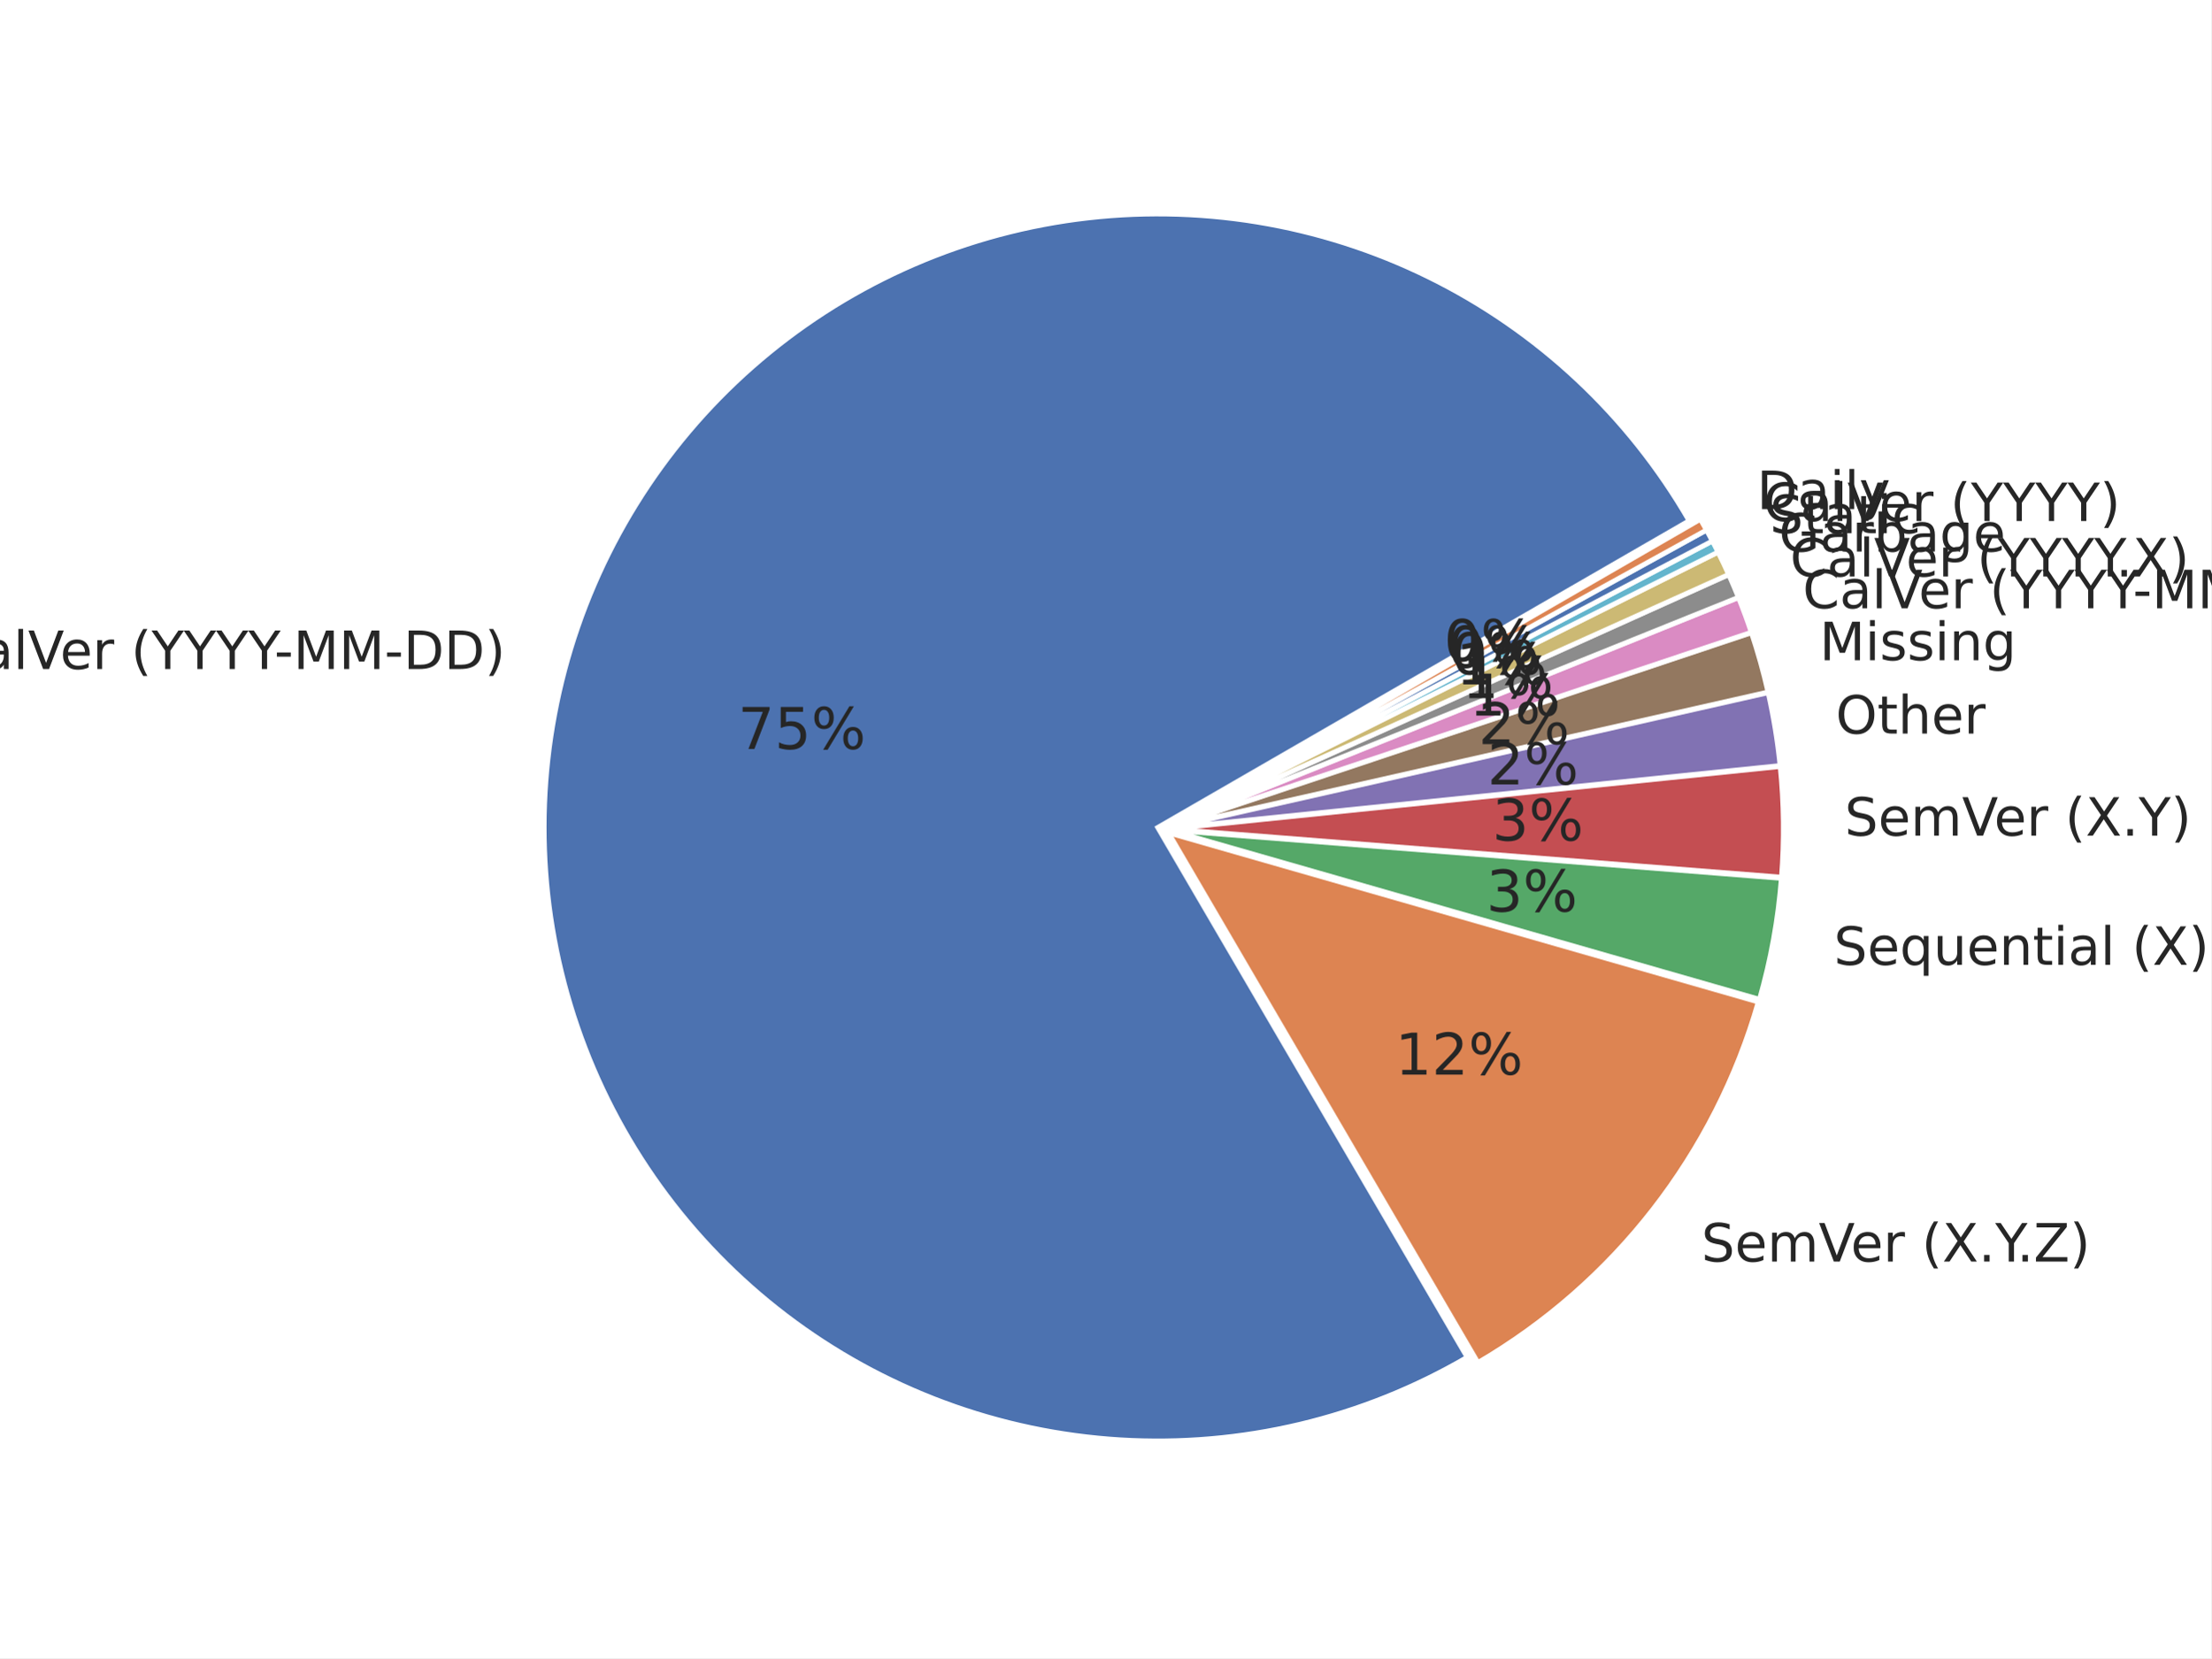
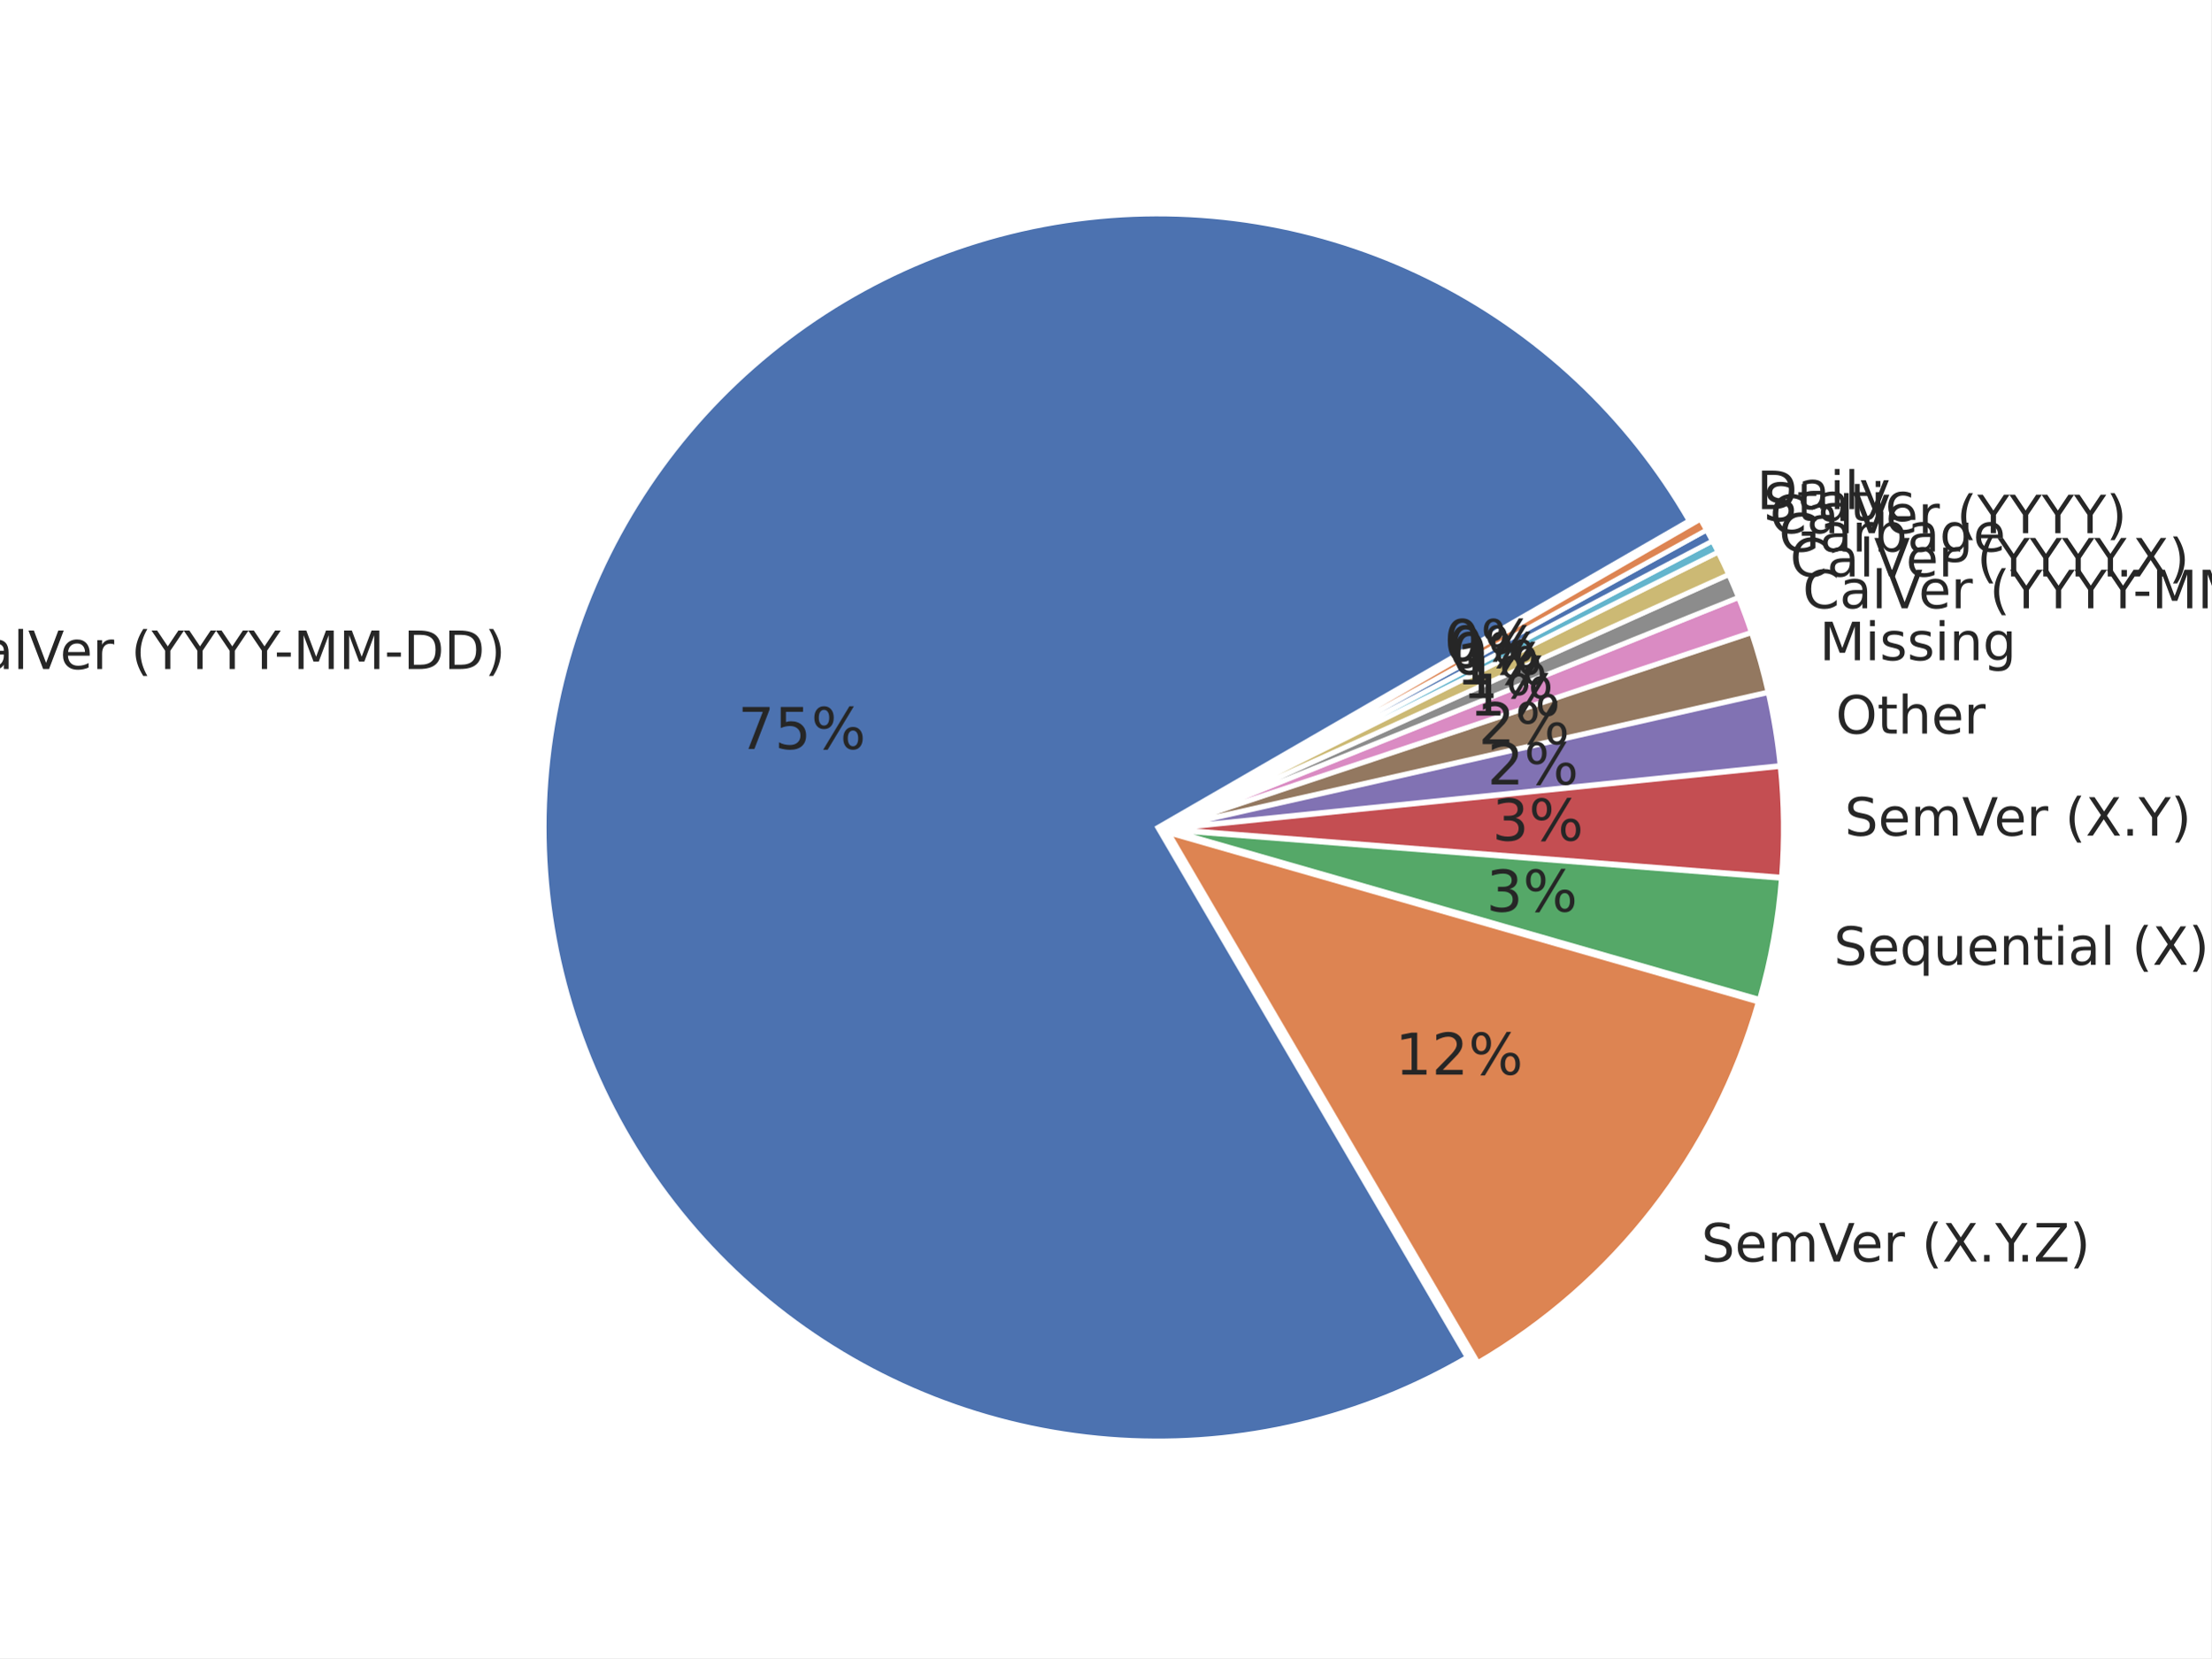
<svg xmlns="http://www.w3.org/2000/svg" xmlns:xlink="http://www.w3.org/1999/xlink" width="460.8pt" height="345.6pt" viewBox="0 0 460.8 345.6" version="1.1">
  <defs>
    <style type="text/css">*{stroke-linejoin: round; stroke-linecap: butt}</style>
  </defs>
  <g id="figure_1">
    <g id="patch_1">
      <path d="M 0 345.6  L 460.8 345.6  L 460.8 0  L 0 0  z " style="fill: #ffffff" />
    </g>
    <g id="axes_1">
      <g id="matplotlib.axis_1" />
      <g id="matplotlib.axis_2" />
      <g id="patch_2">
        <path d="M 352.012 108.536  C 345.717 97.633 337.846 87.719 328.654 79.116  C 319.463 70.512 309.051 63.313 297.756 57.752  C 286.461 52.19 274.406 48.328 261.982 46.289  C 249.559 44.249 236.902 44.056 224.422 45.715  C 211.941 47.374 199.775 50.867 188.315 56.081  C 176.855 61.295 166.229 68.173 156.779 76.492  C 147.329 84.811 139.159 94.48 132.534 105.186  C 125.909 115.892 120.902 127.517 117.674 139.686  C 114.446 151.856 113.033 164.435 113.48 177.017  C 113.927 189.599 116.231 202.046 120.315 213.955  C 124.399 225.864 130.22 237.105 137.589 247.313  C 144.957 257.521 153.793 266.586 163.81 274.212  C 173.827 281.839 184.916 287.944 196.717 292.331  C 208.518 296.718 220.902 299.338 233.468 300.106  C 246.035 300.874 258.646 299.782 270.894 296.866  C 283.141 293.949 294.891 289.24 305.762 282.89  L 241.271 172.472  z " style="fill: #4c72b0; stroke: #ffffff; stroke-linejoin: miter" />
      </g>
      <g id="patch_3">
        <path d="M 308.008 284.003  C 322.088 275.779 334.467 264.937 344.474 252.063  C 354.482 239.189 361.935 224.519 366.431 208.845  L 243.517 173.585  z " style="fill: #dd8452; stroke: #ffffff; stroke-linejoin: miter" />
      </g>
      <g id="patch_4">
        <path d="M 366.68 208.288  C 367.86 204.175 368.833 200.005 369.595 195.794  C 370.356 191.583 370.906 187.337 371.243 183.071  L 243.766 173.028  z " style="fill: #55a868; stroke: #ffffff; stroke-linejoin: miter" />
      </g>
      <g id="patch_5">
        <path d="M 371.263 182.828  C 371.565 178.989 371.694 175.138 371.649 171.288  C 371.604 167.437 371.385 163.59 370.993 159.759  L 243.786 172.785  z " style="fill: #c44e52; stroke: #ffffff; stroke-linejoin: miter" />
      </g>
      <g id="patch_6">
        <path d="M 370.976 159.568  C 370.714 157.014 370.376 154.469 369.961 151.935  C 369.547 149.402 369.056 146.882 368.489 144.378  L 243.769 172.593  z " style="fill: #8172b3; stroke: #ffffff; stroke-linejoin: miter" />
      </g>
      <g id="patch_7">
        <path d="M 368.459 144.24  C 367.987 142.153 367.463 140.079 366.886 138.019  C 366.31 135.959 365.683 133.913 365.004 131.885  L 243.739 172.456  z " style="fill: #937860; stroke: #ffffff; stroke-linejoin: miter" />
      </g>
      <g id="patch_8">
        <path d="M 364.972 131.787  C 364.565 130.57 364.14 129.359 363.696 128.155  C 363.252 126.95 362.79 125.753 362.311 124.562  L 243.707 172.358  z " style="fill: #da8bc3; stroke: #ffffff; stroke-linejoin: miter" />
      </g>
      <g id="patch_9">
        <path d="M 362.287 124.502  C 361.967 123.709 361.639 122.918 361.304 122.131  C 360.968 121.344 360.624 120.561 360.273 119.781  L 243.683 172.298  z " style="fill: #8c8c8c; stroke: #ffffff; stroke-linejoin: miter" />
      </g>
      <g id="patch_10">
        <path d="M 360.252 119.734  C 359.901 118.954 359.541 118.177 359.174 117.404  C 358.807 116.631 358.433 115.862 358.05 115.097  L 243.662 172.252  z " style="fill: #ccb974; stroke: #ffffff; stroke-linejoin: miter" />
      </g>
      <g id="patch_11">
        <path d="M 358.033 115.062  C 357.842 114.679 357.649 114.298 357.454 113.917  C 357.259 113.536 357.062 113.156 356.863 112.777  L 243.645 172.217  z " style="fill: #64b5cd; stroke: #ffffff; stroke-linejoin: miter" />
      </g>
      <g id="patch_12">
        <path d="M 356.851 112.755  C 356.652 112.376 356.451 111.998 356.249 111.621  C 356.046 111.245 355.841 110.869 355.635 110.494  L 243.633 172.194  z " style="fill: #4c72b0; stroke: #ffffff; stroke-linejoin: miter" />
      </g>
      <g id="patch_13">
        <path d="M 355.623 110.472  C 355.416 110.097 355.208 109.723 354.998 109.351  C 354.787 108.978 354.575 108.606 354.361 108.236  L 243.621 172.172  z " style="fill: #dd8452; stroke: #ffffff; stroke-linejoin: miter" />
      </g>
      <g id="text_1">
        <g style="fill: #262626" transform="translate(-11.6332 139.4432) scale(0.11 -0.11)">
          <defs>
            <path id="DejaVuSans-43" d="M 4122 4306  L 4122 3641  Q 3803 3938 3442 4084  Q 3081 4231 2675 4231  Q 1875 4231 1450 3742  Q 1025 3253 1025 2328  Q 1025 1406 1450 917  Q 1875 428 2675 428  Q 3081 428 3442 575  Q 3803 722 4122 1019  L 4122 359  Q 3791 134 3420 21  Q 3050 -91 2638 -91  Q 1578 -91 968 557  Q 359 1206 359 2328  Q 359 3453 968 4101  Q 1578 4750 2638 4750  Q 3056 4750 3426 4639  Q 3797 4528 4122 4306  z " transform="scale(0.015625)" />
            <path id="DejaVuSans-61" d="M 2194 1759  Q 1497 1759 1228 1600  Q 959 1441 959 1056  Q 959 750 1161 570  Q 1363 391 1709 391  Q 2188 391 2477 730  Q 2766 1069 2766 1631  L 2766 1759  L 2194 1759  z M 3341 1997  L 3341 0  L 2766 0  L 2766 531  Q 2569 213 2275 61  Q 1981 -91 1556 -91  Q 1019 -91 701 211  Q 384 513 384 1019  Q 384 1609 779 1909  Q 1175 2209 1959 2209  L 2766 2209  L 2766 2266  Q 2766 2663 2505 2880  Q 2244 3097 1772 3097  Q 1472 3097 1187 3025  Q 903 2953 641 2809  L 641 3341  Q 956 3463 1253 3523  Q 1550 3584 1831 3584  Q 2591 3584 2966 3190  Q 3341 2797 3341 1997  z " transform="scale(0.015625)" />
            <path id="DejaVuSans-6c" d="M 603 4863  L 1178 4863  L 1178 0  L 603 0  L 603 4863  z " transform="scale(0.015625)" />
            <path id="DejaVuSans-56" d="M 1831 0  L 50 4666  L 709 4666  L 2188 738  L 3669 4666  L 4325 4666  L 2547 0  L 1831 0  z " transform="scale(0.015625)" />
            <path id="DejaVuSans-65" d="M 3597 1894  L 3597 1613  L 953 1613  Q 991 1019 1311 708  Q 1631 397 2203 397  Q 2534 397 2845 478  Q 3156 559 3463 722  L 3463 178  Q 3153 47 2828 -22  Q 2503 -91 2169 -91  Q 1331 -91 842 396  Q 353 884 353 1716  Q 353 2575 817 3079  Q 1281 3584 2069 3584  Q 2775 3584 3186 3129  Q 3597 2675 3597 1894  z M 3022 2063  Q 3016 2534 2758 2815  Q 2500 3097 2075 3097  Q 1594 3097 1305 2825  Q 1016 2553 972 2059  L 3022 2063  z " transform="scale(0.015625)" />
            <path id="DejaVuSans-72" d="M 2631 2963  Q 2534 3019 2420 3045  Q 2306 3072 2169 3072  Q 1681 3072 1420 2755  Q 1159 2438 1159 1844  L 1159 0  L 581 0  L 581 3500  L 1159 3500  L 1159 2956  Q 1341 3275 1631 3429  Q 1922 3584 2338 3584  Q 2397 3584 2469 3576  Q 2541 3569 2628 3553  L 2631 2963  z " transform="scale(0.015625)" />
            <path id="DejaVuSans-20" transform="scale(0.015625)" />
            <path id="DejaVuSans-28" d="M 1984 4856  Q 1566 4138 1362 3434  Q 1159 2731 1159 2009  Q 1159 1288 1364 580  Q 1569 -128 1984 -844  L 1484 -844  Q 1016 -109 783 600  Q 550 1309 550 2009  Q 550 2706 781 3412  Q 1013 4119 1484 4856  L 1984 4856  z " transform="scale(0.015625)" />
            <path id="DejaVuSans-59" d="M -13 4666  L 666 4666  L 1959 2747  L 3244 4666  L 3922 4666  L 2272 2222  L 2272 0  L 1638 0  L 1638 2222  L -13 4666  z " transform="scale(0.015625)" />
            <path id="DejaVuSans-2d" d="M 313 2009  L 1997 2009  L 1997 1497  L 313 1497  L 313 2009  z " transform="scale(0.015625)" />
            <path id="DejaVuSans-4d" d="M 628 4666  L 1569 4666  L 2759 1491  L 3956 4666  L 4897 4666  L 4897 0  L 4281 0  L 4281 4097  L 3078 897  L 2444 897  L 1241 4097  L 1241 0  L 628 0  L 628 4666  z " transform="scale(0.015625)" />
            <path id="DejaVuSans-44" d="M 1259 4147  L 1259 519  L 2022 519  Q 2988 519 3436 956  Q 3884 1394 3884 2338  Q 3884 3275 3436 3711  Q 2988 4147 2022 4147  L 1259 4147  z M 628 4666  L 1925 4666  Q 3281 4666 3915 4102  Q 4550 3538 4550 2338  Q 4550 1131 3912 565  Q 3275 0 1925 0  L 628 0  L 628 4666  z " transform="scale(0.015625)" />
            <path id="DejaVuSans-29" d="M 513 4856  L 1013 4856  Q 1481 4119 1714 3412  Q 1947 2706 1947 2009  Q 1947 1309 1714 600  Q 1481 -109 1013 -844  L 513 -844  Q 928 -128 1133 580  Q 1338 1288 1338 2009  Q 1338 2731 1133 3434  Q 928 4138 513 4856  z " transform="scale(0.015625)" />
          </defs>
          <use xlink:href="#DejaVuSans-43" />
          <use xlink:href="#DejaVuSans-61" transform="translate(69.82422 0)" />
          <use xlink:href="#DejaVuSans-6c" transform="translate(131.1035 0)" />
          <use xlink:href="#DejaVuSans-56" transform="translate(158.8867 0)" />
          <use xlink:href="#DejaVuSans-65" transform="translate(219.5449 0)" />
          <use xlink:href="#DejaVuSans-72" transform="translate(281.0684 0)" />
          <use xlink:href="#DejaVuSans-20" transform="translate(322.1816 0)" />
          <use xlink:href="#DejaVuSans-28" transform="translate(353.9688 0)" />
          <use xlink:href="#DejaVuSans-59" transform="translate(392.9824 0)" />
          <use xlink:href="#DejaVuSans-59" transform="translate(454.0664 0)" />
          <use xlink:href="#DejaVuSans-59" transform="translate(515.1504 0)" />
          <use xlink:href="#DejaVuSans-59" transform="translate(576.2344 0)" />
          <use xlink:href="#DejaVuSans-2d" transform="translate(625.4434 0)" />
          <use xlink:href="#DejaVuSans-4d" transform="translate(661.5273 0)" />
          <use xlink:href="#DejaVuSans-4d" transform="translate(747.8066 0)" />
          <use xlink:href="#DejaVuSans-2d" transform="translate(834.0859 0)" />
          <use xlink:href="#DejaVuSans-44" transform="translate(870.1699 0)" />
          <use xlink:href="#DejaVuSans-44" transform="translate(947.1719 0)" />
          <use xlink:href="#DejaVuSans-29" transform="translate(1024.174 0)" />
        </g>
      </g>
      <g id="text_2">
        <g style="fill: #262626" transform="translate(153.7768 156.112) scale(0.12 -0.12)">
          <defs>
            <path id="DejaVuSans-37" d="M 525 4666  L 3525 4666  L 3525 4397  L 1831 0  L 1172 0  L 2766 4134  L 525 4134  L 525 4666  z " transform="scale(0.015625)" />
            <path id="DejaVuSans-35" d="M 691 4666  L 3169 4666  L 3169 4134  L 1269 4134  L 1269 2991  Q 1406 3038 1543 3061  Q 1681 3084 1819 3084  Q 2600 3084 3056 2656  Q 3513 2228 3513 1497  Q 3513 744 3044 326  Q 2575 -91 1722 -91  Q 1428 -91 1123 -41  Q 819 9 494 109  L 494 744  Q 775 591 1075 516  Q 1375 441 1709 441  Q 2250 441 2565 725  Q 2881 1009 2881 1497  Q 2881 1984 2565 2268  Q 2250 2553 1709 2553  Q 1456 2553 1204 2497  Q 953 2441 691 2322  L 691 4666  z " transform="scale(0.015625)" />
            <path id="DejaVuSans-25" d="M 4653 2053  Q 4381 2053 4226 1822  Q 4072 1591 4072 1178  Q 4072 772 4226 539  Q 4381 306 4653 306  Q 4919 306 5073 539  Q 5228 772 5228 1178  Q 5228 1588 5073 1820  Q 4919 2053 4653 2053  z M 4653 2450  Q 5147 2450 5437 2106  Q 5728 1763 5728 1178  Q 5728 594 5436 251  Q 5144 -91 4653 -91  Q 4153 -91 3862 251  Q 3572 594 3572 1178  Q 3572 1766 3864 2108  Q 4156 2450 4653 2450  z M 1428 4353  Q 1159 4353 1004 4120  Q 850 3888 850 3481  Q 850 3069 1003 2837  Q 1156 2606 1428 2606  Q 1700 2606 1854 2837  Q 2009 3069 2009 3481  Q 2009 3884 1853 4118  Q 1697 4353 1428 4353  z M 4250 4750  L 4750 4750  L 1831 -91  L 1331 -91  L 4250 4750  z M 1428 4750  Q 1922 4750 2215 4408  Q 2509 4066 2509 3481  Q 2509 2891 2217 2550  Q 1925 2209 1428 2209  Q 931 2209 642 2551  Q 353 2894 353 3481  Q 353 4063 643 4406  Q 934 4750 1428 4750  z " transform="scale(0.015625)" />
          </defs>
          <use xlink:href="#DejaVuSans-37" />
          <use xlink:href="#DejaVuSans-35" transform="translate(63.62305 0)" />
          <use xlink:href="#DejaVuSans-25" transform="translate(127.2461 0)" />
        </g>
      </g>
      <g id="text_3">
        <g style="fill: #262626" transform="translate(354.5699 262.9463) scale(0.11 -0.11)">
          <defs>
            <path id="DejaVuSans-53" d="M 3425 4513  L 3425 3897  Q 3066 4069 2747 4153  Q 2428 4238 2131 4238  Q 1616 4238 1336 4038  Q 1056 3838 1056 3469  Q 1056 3159 1242 3001  Q 1428 2844 1947 2747  L 2328 2669  Q 3034 2534 3370 2195  Q 3706 1856 3706 1288  Q 3706 609 3251 259  Q 2797 -91 1919 -91  Q 1588 -91 1214 -16  Q 841 59 441 206  L 441 856  Q 825 641 1194 531  Q 1563 422 1919 422  Q 2459 422 2753 634  Q 3047 847 3047 1241  Q 3047 1584 2836 1778  Q 2625 1972 2144 2069  L 1759 2144  Q 1053 2284 737 2584  Q 422 2884 422 3419  Q 422 4038 858 4394  Q 1294 4750 2059 4750  Q 2388 4750 2728 4690  Q 3069 4631 3425 4513  z " transform="scale(0.015625)" />
            <path id="DejaVuSans-6d" d="M 3328 2828  Q 3544 3216 3844 3400  Q 4144 3584 4550 3584  Q 5097 3584 5394 3201  Q 5691 2819 5691 2113  L 5691 0  L 5113 0  L 5113 2094  Q 5113 2597 4934 2840  Q 4756 3084 4391 3084  Q 3944 3084 3684 2787  Q 3425 2491 3425 1978  L 3425 0  L 2847 0  L 2847 2094  Q 2847 2600 2669 2842  Q 2491 3084 2119 3084  Q 1678 3084 1418 2786  Q 1159 2488 1159 1978  L 1159 0  L 581 0  L 581 3500  L 1159 3500  L 1159 2956  Q 1356 3278 1631 3431  Q 1906 3584 2284 3584  Q 2666 3584 2933 3390  Q 3200 3197 3328 2828  z " transform="scale(0.015625)" />
            <path id="DejaVuSans-58" d="M 403 4666  L 1081 4666  L 2241 2931  L 3406 4666  L 4084 4666  L 2584 2425  L 4184 0  L 3506 0  L 2194 1984  L 872 0  L 191 0  L 1856 2491  L 403 4666  z " transform="scale(0.015625)" />
            <path id="DejaVuSans-2e" d="M 684 794  L 1344 794  L 1344 0  L 684 0  L 684 794  z " transform="scale(0.015625)" />
            <path id="DejaVuSans-5a" d="M 359 4666  L 4025 4666  L 4025 4184  L 1075 531  L 4097 531  L 4097 0  L 288 0  L 288 481  L 3238 4134  L 359 4134  L 359 4666  z " transform="scale(0.015625)" />
          </defs>
          <use xlink:href="#DejaVuSans-53" />
          <use xlink:href="#DejaVuSans-65" transform="translate(63.47656 0)" />
          <use xlink:href="#DejaVuSans-6d" transform="translate(125 0)" />
          <use xlink:href="#DejaVuSans-56" transform="translate(222.4121 0)" />
          <use xlink:href="#DejaVuSans-65" transform="translate(283.0703 0)" />
          <use xlink:href="#DejaVuSans-72" transform="translate(344.5938 0)" />
          <use xlink:href="#DejaVuSans-20" transform="translate(385.707 0)" />
          <use xlink:href="#DejaVuSans-28" transform="translate(417.4941 0)" />
          <use xlink:href="#DejaVuSans-58" transform="translate(456.5078 0)" />
          <use xlink:href="#DejaVuSans-2e" transform="translate(525.0137 0)" />
          <use xlink:href="#DejaVuSans-59" transform="translate(556.8008 0)" />
          <use xlink:href="#DejaVuSans-2e" transform="translate(597.6348 0)" />
          <use xlink:href="#DejaVuSans-5a" transform="translate(629.4219 0)" />
          <use xlink:href="#DejaVuSans-29" transform="translate(697.9277 0)" />
        </g>
      </g>
      <g id="text_4">
        <g style="fill: #262626" transform="translate(290.7553 223.9831) scale(0.12 -0.12)">
          <defs>
            <path id="DejaVuSans-31" d="M 794 531  L 1825 531  L 1825 4091  L 703 3866  L 703 4441  L 1819 4666  L 2450 4666  L 2450 531  L 3481 531  L 3481 0  L 794 0  L 794 531  z " transform="scale(0.015625)" />
            <path id="DejaVuSans-32" d="M 1228 531  L 3431 531  L 3431 0  L 469 0  L 469 531  Q 828 903 1448 1529  Q 2069 2156 2228 2338  Q 2531 2678 2651 2914  Q 2772 3150 2772 3378  Q 2772 3750 2511 3984  Q 2250 4219 1831 4219  Q 1534 4219 1204 4116  Q 875 4013 500 3803  L 500 4441  Q 881 4594 1212 4672  Q 1544 4750 1819 4750  Q 2544 4750 2975 4387  Q 3406 4025 3406 3419  Q 3406 3131 3298 2873  Q 3191 2616 2906 2266  Q 2828 2175 2409 1742  Q 1991 1309 1228 531  z " transform="scale(0.015625)" />
          </defs>
          <use xlink:href="#DejaVuSans-31" />
          <use xlink:href="#DejaVuSans-32" transform="translate(63.62305 0)" />
          <use xlink:href="#DejaVuSans-25" transform="translate(127.2461 0)" />
        </g>
      </g>
      <g id="text_5">
        <g style="fill: #262626" transform="translate(382.1775 201.1059) scale(0.11 -0.11)">
          <defs>
            <path id="DejaVuSans-71" d="M 947 1747  Q 947 1113 1208 752  Q 1469 391 1925 391  Q 2381 391 2643 752  Q 2906 1113 2906 1747  Q 2906 2381 2643 2742  Q 2381 3103 1925 3103  Q 1469 3103 1208 2742  Q 947 2381 947 1747  z M 2906 525  Q 2725 213 2448 61  Q 2172 -91 1784 -91  Q 1150 -91 751 415  Q 353 922 353 1747  Q 353 2572 751 3078  Q 1150 3584 1784 3584  Q 2172 3584 2448 3432  Q 2725 3281 2906 2969  L 2906 3500  L 3481 3500  L 3481 -1331  L 2906 -1331  L 2906 525  z " transform="scale(0.015625)" />
            <path id="DejaVuSans-75" d="M 544 1381  L 544 3500  L 1119 3500  L 1119 1403  Q 1119 906 1312 657  Q 1506 409 1894 409  Q 2359 409 2629 706  Q 2900 1003 2900 1516  L 2900 3500  L 3475 3500  L 3475 0  L 2900 0  L 2900 538  Q 2691 219 2414 64  Q 2138 -91 1772 -91  Q 1169 -91 856 284  Q 544 659 544 1381  z M 1991 3584  L 1991 3584  z " transform="scale(0.015625)" />
            <path id="DejaVuSans-6e" d="M 3513 2113  L 3513 0  L 2938 0  L 2938 2094  Q 2938 2591 2744 2837  Q 2550 3084 2163 3084  Q 1697 3084 1428 2787  Q 1159 2491 1159 1978  L 1159 0  L 581 0  L 581 3500  L 1159 3500  L 1159 2956  Q 1366 3272 1645 3428  Q 1925 3584 2291 3584  Q 2894 3584 3203 3211  Q 3513 2838 3513 2113  z " transform="scale(0.015625)" />
            <path id="DejaVuSans-74" d="M 1172 4494  L 1172 3500  L 2356 3500  L 2356 3053  L 1172 3053  L 1172 1153  Q 1172 725 1289 603  Q 1406 481 1766 481  L 2356 481  L 2356 0  L 1766 0  Q 1100 0 847 248  Q 594 497 594 1153  L 594 3053  L 172 3053  L 172 3500  L 594 3500  L 594 4494  L 1172 4494  z " transform="scale(0.015625)" />
            <path id="DejaVuSans-69" d="M 603 3500  L 1178 3500  L 1178 0  L 603 0  L 603 3500  z M 603 4863  L 1178 4863  L 1178 4134  L 603 4134  L 603 4863  z " transform="scale(0.015625)" />
          </defs>
          <use xlink:href="#DejaVuSans-53" />
          <use xlink:href="#DejaVuSans-65" transform="translate(63.47656 0)" />
          <use xlink:href="#DejaVuSans-71" transform="translate(125 0)" />
          <use xlink:href="#DejaVuSans-75" transform="translate(188.4766 0)" />
          <use xlink:href="#DejaVuSans-65" transform="translate(251.8555 0)" />
          <use xlink:href="#DejaVuSans-6e" transform="translate(313.3789 0)" />
          <use xlink:href="#DejaVuSans-74" transform="translate(376.7578 0)" />
          <use xlink:href="#DejaVuSans-69" transform="translate(415.9668 0)" />
          <use xlink:href="#DejaVuSans-61" transform="translate(443.75 0)" />
          <use xlink:href="#DejaVuSans-6c" transform="translate(505.0293 0)" />
          <use xlink:href="#DejaVuSans-20" transform="translate(532.8125 0)" />
          <use xlink:href="#DejaVuSans-28" transform="translate(564.5996 0)" />
          <use xlink:href="#DejaVuSans-58" transform="translate(603.6133 0)" />
          <use xlink:href="#DejaVuSans-29" transform="translate(672.1191 0)" />
        </g>
      </g>
      <g id="text_6">
        <g style="fill: #262626" transform="translate(309.7445 189.9987) scale(0.12 -0.12)">
          <defs>
            <path id="DejaVuSans-33" d="M 2597 2516  Q 3050 2419 3304 2112  Q 3559 1806 3559 1356  Q 3559 666 3084 287  Q 2609 -91 1734 -91  Q 1441 -91 1130 -33  Q 819 25 488 141  L 488 750  Q 750 597 1062 519  Q 1375 441 1716 441  Q 2309 441 2620 675  Q 2931 909 2931 1356  Q 2931 1769 2642 2001  Q 2353 2234 1838 2234  L 1294 2234  L 1294 2753  L 1863 2753  Q 2328 2753 2575 2939  Q 2822 3125 2822 3475  Q 2822 3834 2567 4026  Q 2313 4219 1838 4219  Q 1578 4219 1281 4162  Q 984 4106 628 3988  L 628 4550  Q 988 4650 1302 4700  Q 1616 4750 1894 4750  Q 2613 4750 3031 4423  Q 3450 4097 3450 3541  Q 3450 3153 3228 2886  Q 3006 2619 2597 2516  z " transform="scale(0.015625)" />
          </defs>
          <use xlink:href="#DejaVuSans-33" />
          <use xlink:href="#DejaVuSans-25" transform="translate(63.62305 0)" />
        </g>
      </g>
      <g id="text_7">
        <g style="fill: #262626" transform="translate(384.4354 174.1733) scale(0.11 -0.11)">
          <use xlink:href="#DejaVuSans-53" />
          <use xlink:href="#DejaVuSans-65" transform="translate(63.47656 0)" />
          <use xlink:href="#DejaVuSans-6d" transform="translate(125 0)" />
          <use xlink:href="#DejaVuSans-56" transform="translate(222.4121 0)" />
          <use xlink:href="#DejaVuSans-65" transform="translate(283.0703 0)" />
          <use xlink:href="#DejaVuSans-72" transform="translate(344.5938 0)" />
          <use xlink:href="#DejaVuSans-20" transform="translate(385.707 0)" />
          <use xlink:href="#DejaVuSans-28" transform="translate(417.4941 0)" />
          <use xlink:href="#DejaVuSans-58" transform="translate(456.5078 0)" />
          <use xlink:href="#DejaVuSans-2e" transform="translate(525.0137 0)" />
          <use xlink:href="#DejaVuSans-59" transform="translate(556.8008 0)" />
          <use xlink:href="#DejaVuSans-29" transform="translate(617.8848 0)" />
        </g>
      </g>
      <g id="text_8">
        <g style="fill: #262626" transform="translate(310.9854 175.1979) scale(0.12 -0.12)">
          <use xlink:href="#DejaVuSans-33" />
          <use xlink:href="#DejaVuSans-25" transform="translate(63.62305 0)" />
        </g>
      </g>
      <g id="text_9">
        <g style="fill: #262626" transform="translate(382.5806 152.9047) scale(0.11 -0.11)">
          <defs>
            <path id="DejaVuSans-4f" d="M 2522 4238  Q 1834 4238 1429 3725  Q 1025 3213 1025 2328  Q 1025 1447 1429 934  Q 1834 422 2522 422  Q 3209 422 3611 934  Q 4013 1447 4013 2328  Q 4013 3213 3611 3725  Q 3209 4238 2522 4238  z M 2522 4750  Q 3503 4750 4090 4092  Q 4678 3434 4678 2328  Q 4678 1225 4090 567  Q 3503 -91 2522 -91  Q 1538 -91 948 565  Q 359 1222 359 2328  Q 359 3434 948 4092  Q 1538 4750 2522 4750  z " transform="scale(0.015625)" />
            <path id="DejaVuSans-68" d="M 3513 2113  L 3513 0  L 2938 0  L 2938 2094  Q 2938 2591 2744 2837  Q 2550 3084 2163 3084  Q 1697 3084 1428 2787  Q 1159 2491 1159 1978  L 1159 0  L 581 0  L 581 4863  L 1159 4863  L 1159 2956  Q 1366 3272 1645 3428  Q 1925 3584 2291 3584  Q 2894 3584 3203 3211  Q 3513 2838 3513 2113  z " transform="scale(0.015625)" />
          </defs>
          <use xlink:href="#DejaVuSans-4f" />
          <use xlink:href="#DejaVuSans-74" transform="translate(78.71094 0)" />
          <use xlink:href="#DejaVuSans-68" transform="translate(117.9199 0)" />
          <use xlink:href="#DejaVuSans-65" transform="translate(181.2988 0)" />
          <use xlink:href="#DejaVuSans-72" transform="translate(242.8223 0)" />
        </g>
      </g>
      <g id="text_10">
        <g style="fill: #262626" transform="translate(309.9661 163.5097) scale(0.12 -0.12)">
          <use xlink:href="#DejaVuSans-32" />
          <use xlink:href="#DejaVuSans-25" transform="translate(63.62305 0)" />
        </g>
      </g>
      <g id="text_11">
        <g style="fill: #262626" transform="translate(379.2012 137.6105) scale(0.11 -0.11)">
          <defs>
            <path id="DejaVuSans-73" d="M 2834 3397  L 2834 2853  Q 2591 2978 2328 3040  Q 2066 3103 1784 3103  Q 1356 3103 1142 2972  Q 928 2841 928 2578  Q 928 2378 1081 2264  Q 1234 2150 1697 2047  L 1894 2003  Q 2506 1872 2764 1633  Q 3022 1394 3022 966  Q 3022 478 2636 193  Q 2250 -91 1575 -91  Q 1294 -91 989 -36  Q 684 19 347 128  L 347 722  Q 666 556 975 473  Q 1284 391 1588 391  Q 1994 391 2212 530  Q 2431 669 2431 922  Q 2431 1156 2273 1281  Q 2116 1406 1581 1522  L 1381 1569  Q 847 1681 609 1914  Q 372 2147 372 2553  Q 372 3047 722 3315  Q 1072 3584 1716 3584  Q 2034 3584 2315 3537  Q 2597 3491 2834 3397  z " transform="scale(0.015625)" />
            <path id="DejaVuSans-67" d="M 2906 1791  Q 2906 2416 2648 2759  Q 2391 3103 1925 3103  Q 1463 3103 1205 2759  Q 947 2416 947 1791  Q 947 1169 1205 825  Q 1463 481 1925 481  Q 2391 481 2648 825  Q 2906 1169 2906 1791  z M 3481 434  Q 3481 -459 3084 -895  Q 2688 -1331 1869 -1331  Q 1566 -1331 1297 -1286  Q 1028 -1241 775 -1147  L 775 -588  Q 1028 -725 1275 -790  Q 1522 -856 1778 -856  Q 2344 -856 2625 -561  Q 2906 -266 2906 331  L 2906 616  Q 2728 306 2450 153  Q 2172 0 1784 0  Q 1141 0 747 490  Q 353 981 353 1791  Q 353 2603 747 3093  Q 1141 3584 1784 3584  Q 2172 3584 2450 3431  Q 2728 3278 2906 2969  L 2906 3500  L 3481 3500  L 3481 434  z " transform="scale(0.015625)" />
          </defs>
          <use xlink:href="#DejaVuSans-4d" />
          <use xlink:href="#DejaVuSans-69" transform="translate(86.2793 0)" />
          <use xlink:href="#DejaVuSans-73" transform="translate(114.0625 0)" />
          <use xlink:href="#DejaVuSans-73" transform="translate(166.1621 0)" />
          <use xlink:href="#DejaVuSans-69" transform="translate(218.2617 0)" />
          <use xlink:href="#DejaVuSans-6e" transform="translate(246.0449 0)" />
          <use xlink:href="#DejaVuSans-67" transform="translate(309.4238 0)" />
        </g>
      </g>
      <g id="text_12">
        <g style="fill: #262626" transform="translate(308.1089 155.1048) scale(0.12 -0.12)">
          <use xlink:href="#DejaVuSans-32" />
          <use xlink:href="#DejaVuSans-25" transform="translate(63.62305 0)" />
        </g>
      </g>
      <g id="text_13">
        <g style="fill: #262626" transform="translate(375.6948 126.7695) scale(0.11 -0.11)">
          <use xlink:href="#DejaVuSans-43" />
          <use xlink:href="#DejaVuSans-61" transform="translate(69.82422 0)" />
          <use xlink:href="#DejaVuSans-6c" transform="translate(131.1035 0)" />
          <use xlink:href="#DejaVuSans-56" transform="translate(158.8867 0)" />
          <use xlink:href="#DejaVuSans-65" transform="translate(219.5449 0)" />
          <use xlink:href="#DejaVuSans-72" transform="translate(281.0684 0)" />
          <use xlink:href="#DejaVuSans-20" transform="translate(322.1816 0)" />
          <use xlink:href="#DejaVuSans-28" transform="translate(353.9688 0)" />
          <use xlink:href="#DejaVuSans-59" transform="translate(392.9824 0)" />
          <use xlink:href="#DejaVuSans-59" transform="translate(454.0664 0)" />
          <use xlink:href="#DejaVuSans-59" transform="translate(515.1504 0)" />
          <use xlink:href="#DejaVuSans-59" transform="translate(576.2344 0)" />
          <use xlink:href="#DejaVuSans-2d" transform="translate(625.4434 0)" />
          <use xlink:href="#DejaVuSans-4d" transform="translate(661.5273 0)" />
          <use xlink:href="#DejaVuSans-4d" transform="translate(747.8066 0)" />
          <use xlink:href="#DejaVuSans-29" transform="translate(834.0859 0)" />
        </g>
      </g>
      <g id="text_14">
        <g style="fill: #262626" transform="translate(306.182 149.1472) scale(0.12 -0.12)">
          <use xlink:href="#DejaVuSans-31" />
          <use xlink:href="#DejaVuSans-25" transform="translate(63.62305 0)" />
        </g>
      </g>
      <g id="text_15">
        <g style="fill: #262626" transform="translate(373.0657 120.15) scale(0.11 -0.11)">
          <use xlink:href="#DejaVuSans-43" />
          <use xlink:href="#DejaVuSans-61" transform="translate(69.82422 0)" />
          <use xlink:href="#DejaVuSans-6c" transform="translate(131.1035 0)" />
          <use xlink:href="#DejaVuSans-56" transform="translate(158.8867 0)" />
          <use xlink:href="#DejaVuSans-65" transform="translate(219.5449 0)" />
          <use xlink:href="#DejaVuSans-72" transform="translate(281.0684 0)" />
          <use xlink:href="#DejaVuSans-20" transform="translate(322.1816 0)" />
          <use xlink:href="#DejaVuSans-28" transform="translate(353.9688 0)" />
          <use xlink:href="#DejaVuSans-59" transform="translate(392.9824 0)" />
          <use xlink:href="#DejaVuSans-59" transform="translate(454.0664 0)" />
          <use xlink:href="#DejaVuSans-59" transform="translate(515.1504 0)" />
          <use xlink:href="#DejaVuSans-59" transform="translate(576.2344 0)" />
          <use xlink:href="#DejaVuSans-2e" transform="translate(617.0684 0)" />
          <use xlink:href="#DejaVuSans-58" transform="translate(648.8555 0)" />
          <use xlink:href="#DejaVuSans-29" transform="translate(717.3613 0)" />
        </g>
      </g>
      <g id="text_16">
        <g style="fill: #262626" transform="translate(304.7372 145.5094) scale(0.12 -0.12)">
          <use xlink:href="#DejaVuSans-31" />
          <use xlink:href="#DejaVuSans-25" transform="translate(63.62305 0)" />
        </g>
      </g>
      <g id="text_17">
        <g style="fill: #262626" transform="translate(370.7255 114.9547) scale(0.11 -0.11)">
          <defs>
            <path id="DejaVuSans-47" d="M 3809 666  L 3809 1919  L 2778 1919  L 2778 2438  L 4434 2438  L 4434 434  Q 4069 175 3628 42  Q 3188 -91 2688 -91  Q 1594 -91 976 548  Q 359 1188 359 2328  Q 359 3472 976 4111  Q 1594 4750 2688 4750  Q 3144 4750 3555 4637  Q 3966 4525 4313 4306  L 4313 3634  Q 3963 3931 3569 4081  Q 3175 4231 2741 4231  Q 1884 4231 1454 3753  Q 1025 3275 1025 2328  Q 1025 1384 1454 906  Q 1884 428 2741 428  Q 3075 428 3337 486  Q 3600 544 3809 666  z " transform="scale(0.015625)" />
            <path id="DejaVuSans-62" d="M 3116 1747  Q 3116 2381 2855 2742  Q 2594 3103 2138 3103  Q 1681 3103 1420 2742  Q 1159 2381 1159 1747  Q 1159 1113 1420 752  Q 1681 391 2138 391  Q 2594 391 2855 752  Q 3116 1113 3116 1747  z M 1159 2969  Q 1341 3281 1617 3432  Q 1894 3584 2278 3584  Q 2916 3584 3314 3078  Q 3713 2572 3713 1747  Q 3713 922 3314 415  Q 2916 -91 2278 -91  Q 1894 -91 1617 61  Q 1341 213 1159 525  L 1159 0  L 581 0  L 581 4863  L 1159 4863  L 1159 2969  z " transform="scale(0.015625)" />
          </defs>
          <use xlink:href="#DejaVuSans-47" />
          <use xlink:href="#DejaVuSans-61" transform="translate(77.49023 0)" />
          <use xlink:href="#DejaVuSans-72" transform="translate(138.7695 0)" />
          <use xlink:href="#DejaVuSans-62" transform="translate(179.8828 0)" />
          <use xlink:href="#DejaVuSans-61" transform="translate(243.3594 0)" />
          <use xlink:href="#DejaVuSans-67" transform="translate(304.6387 0)" />
          <use xlink:href="#DejaVuSans-65" transform="translate(368.1152 0)" />
        </g>
      </g>
      <g id="text_18">
        <g style="fill: #262626" transform="translate(303.4511 142.6543) scale(0.12 -0.12)">
          <use xlink:href="#DejaVuSans-31" />
          <use xlink:href="#DejaVuSans-25" transform="translate(63.62305 0)" />
        </g>
      </g>
      <g id="text_19">
        <g style="fill: #262626" transform="translate(368.8344 111.122) scale(0.11 -0.11)">
-           <defs>
-             <path id="DejaVuSans-63" d="M 3122 3366  L 3122 2828  Q 2878 2963 2633 3030  Q 2388 3097 2138 3097  Q 1578 3097 1268 2742  Q 959 2388 959 1747  Q 959 1106 1268 751  Q 1578 397 2138 397  Q 2388 397 2633 464  Q 2878 531 3122 666  L 3122 134  Q 2881 22 2623 -34  Q 2366 -91 2075 -91  Q 1284 -91 818 406  Q 353 903 353 1747  Q 353 2603 823 3093  Q 1294 3584 2113 3584  Q 2378 3584 2631 3529  Q 2884 3475 3122 3366  z " transform="scale(0.015625)" />
-           </defs>
-           <use xlink:href="#DejaVuSans-53" />
-           <use xlink:href="#DejaVuSans-74" transform="translate(63.47656 0)" />
-           <use xlink:href="#DejaVuSans-61" transform="translate(102.6855 0)" />
-           <use xlink:href="#DejaVuSans-74" transform="translate(163.9648 0)" />
-           <use xlink:href="#DejaVuSans-69" transform="translate(203.1738 0)" />
-           <use xlink:href="#DejaVuSans-63" transform="translate(230.957 0)" />
-         </g>
-       </g>
-       <g id="text_20">
-         <g style="fill: #262626" transform="translate(302.4119 140.5481) scale(0.12 -0.12)">
-           <defs>
-             <path id="DejaVuSans-30" d="M 2034 4250  Q 1547 4250 1301 3770  Q 1056 3291 1056 2328  Q 1056 1369 1301 889  Q 1547 409 2034 409  Q 2525 409 2770 889  Q 3016 1369 3016 2328  Q 3016 3291 2770 3770  Q 2525 4250 2034 4250  z M 2034 4750  Q 2819 4750 3233 4129  Q 3647 3509 3647 2328  Q 3647 1150 3233 529  Q 2819 -91 2034 -91  Q 1250 -91 836 529  Q 422 1150 422 2328  Q 422 3509 836 4129  Q 1250 4750 2034 4750  z " transform="scale(0.015625)" />
-           </defs>
-           <use xlink:href="#DejaVuSans-30" />
-           <use xlink:href="#DejaVuSans-25" transform="translate(63.62305 0)" />
-         </g>
-       </g>
-       <g id="text_21">
-         <g style="fill: #262626" transform="translate(367.5101 108.5994) scale(0.11 -0.11)">
          <use xlink:href="#DejaVuSans-43" />
          <use xlink:href="#DejaVuSans-61" transform="translate(69.82422 0)" />
          <use xlink:href="#DejaVuSans-6c" transform="translate(131.1035 0)" />
          <use xlink:href="#DejaVuSans-56" transform="translate(158.8867 0)" />
          <use xlink:href="#DejaVuSans-65" transform="translate(219.5449 0)" />
          <use xlink:href="#DejaVuSans-72" transform="translate(281.0684 0)" />
          <use xlink:href="#DejaVuSans-20" transform="translate(322.1816 0)" />
          <use xlink:href="#DejaVuSans-28" transform="translate(353.9688 0)" />
          <use xlink:href="#DejaVuSans-59" transform="translate(392.9824 0)" />
          <use xlink:href="#DejaVuSans-59" transform="translate(454.0664 0)" />
          <use xlink:href="#DejaVuSans-59" transform="translate(515.1504 0)" />
          <use xlink:href="#DejaVuSans-59" transform="translate(576.2344 0)" />
          <use xlink:href="#DejaVuSans-29" transform="translate(637.3184 0)" />
        </g>
      </g>
+       <g id="text_20">
+         <g style="fill: #262626" transform="translate(302.4119 140.5481) scale(0.12 -0.12)">
+           <defs>
+             <path id="DejaVuSans-30" d="M 2034 4250  Q 1547 4250 1301 3770  Q 1056 3291 1056 2328  Q 1056 1369 1301 889  Q 1547 409 2034 409  Q 2525 409 2770 889  Q 3016 1369 3016 2328  Q 3016 3291 2770 3770  Q 2525 4250 2034 4250  z M 2034 4750  Q 2819 4750 3233 4129  Q 3647 3509 3647 2328  Q 3647 1150 3233 529  Q 2819 -91 2034 -91  Q 1250 -91 836 529  Q 422 1150 422 2328  Q 422 3509 836 4129  Q 1250 4750 2034 4750  z " transform="scale(0.015625)" />
+           </defs>
+           <use xlink:href="#DejaVuSans-30" />
+           <use xlink:href="#DejaVuSans-25" transform="translate(63.62305 0)" />
+         </g>
+       </g>
+       <g id="text_21">
+         <g style="fill: #262626" transform="translate(367.5101 108.5994) scale(0.11 -0.11)">
+           <defs>
+             <path id="DejaVuSans-63" d="M 3122 3366  L 3122 2828  Q 2878 2963 2633 3030  Q 2388 3097 2138 3097  Q 1578 3097 1268 2742  Q 959 2388 959 1747  Q 959 1106 1268 751  Q 1578 397 2138 397  Q 2388 397 2633 464  Q 2878 531 3122 666  L 3122 134  Q 2881 22 2623 -34  Q 2366 -91 2075 -91  Q 1284 -91 818 406  Q 353 903 353 1747  Q 353 2603 823 3093  Q 1294 3584 2113 3584  Q 2378 3584 2631 3529  Q 2884 3475 3122 3366  z " transform="scale(0.015625)" />
+           </defs>
+           <use xlink:href="#DejaVuSans-53" />
+           <use xlink:href="#DejaVuSans-74" transform="translate(63.47656 0)" />
+           <use xlink:href="#DejaVuSans-61" transform="translate(102.6855 0)" />
+           <use xlink:href="#DejaVuSans-74" transform="translate(163.9648 0)" />
+           <use xlink:href="#DejaVuSans-69" transform="translate(203.1738 0)" />
+           <use xlink:href="#DejaVuSans-63" transform="translate(230.957 0)" />
+         </g>
+       </g>
      <g id="text_22">
        <g style="fill: #262626" transform="translate(301.684 139.1618) scale(0.12 -0.12)">
          <use xlink:href="#DejaVuSans-30" />
          <use xlink:href="#DejaVuSans-25" transform="translate(63.62305 0)" />
        </g>
      </g>
      <g id="text_23">
        <g style="fill: #262626" transform="translate(366.1352 106.1037) scale(0.11 -0.11)">
          <defs>
            <path id="DejaVuSans-79" d="M 2059 -325  Q 1816 -950 1584 -1140  Q 1353 -1331 966 -1331  L 506 -1331  L 506 -850  L 844 -850  Q 1081 -850 1212 -737  Q 1344 -625 1503 -206  L 1606 56  L 191 3500  L 800 3500  L 1894 763  L 2988 3500  L 3597 3500  L 2059 -325  z " transform="scale(0.015625)" />
          </defs>
          <use xlink:href="#DejaVuSans-44" />
          <use xlink:href="#DejaVuSans-61" transform="translate(77.00195 0)" />
          <use xlink:href="#DejaVuSans-69" transform="translate(138.2812 0)" />
          <use xlink:href="#DejaVuSans-6c" transform="translate(166.0645 0)" />
          <use xlink:href="#DejaVuSans-79" transform="translate(193.8477 0)" />
        </g>
      </g>
      <g id="text_24">
        <g style="fill: #262626" transform="translate(300.9285 137.7902) scale(0.12 -0.12)">
          <use xlink:href="#DejaVuSans-30" />
          <use xlink:href="#DejaVuSans-25" transform="translate(63.62305 0)" />
        </g>
      </g>
    </g>
  </g>
</svg>
